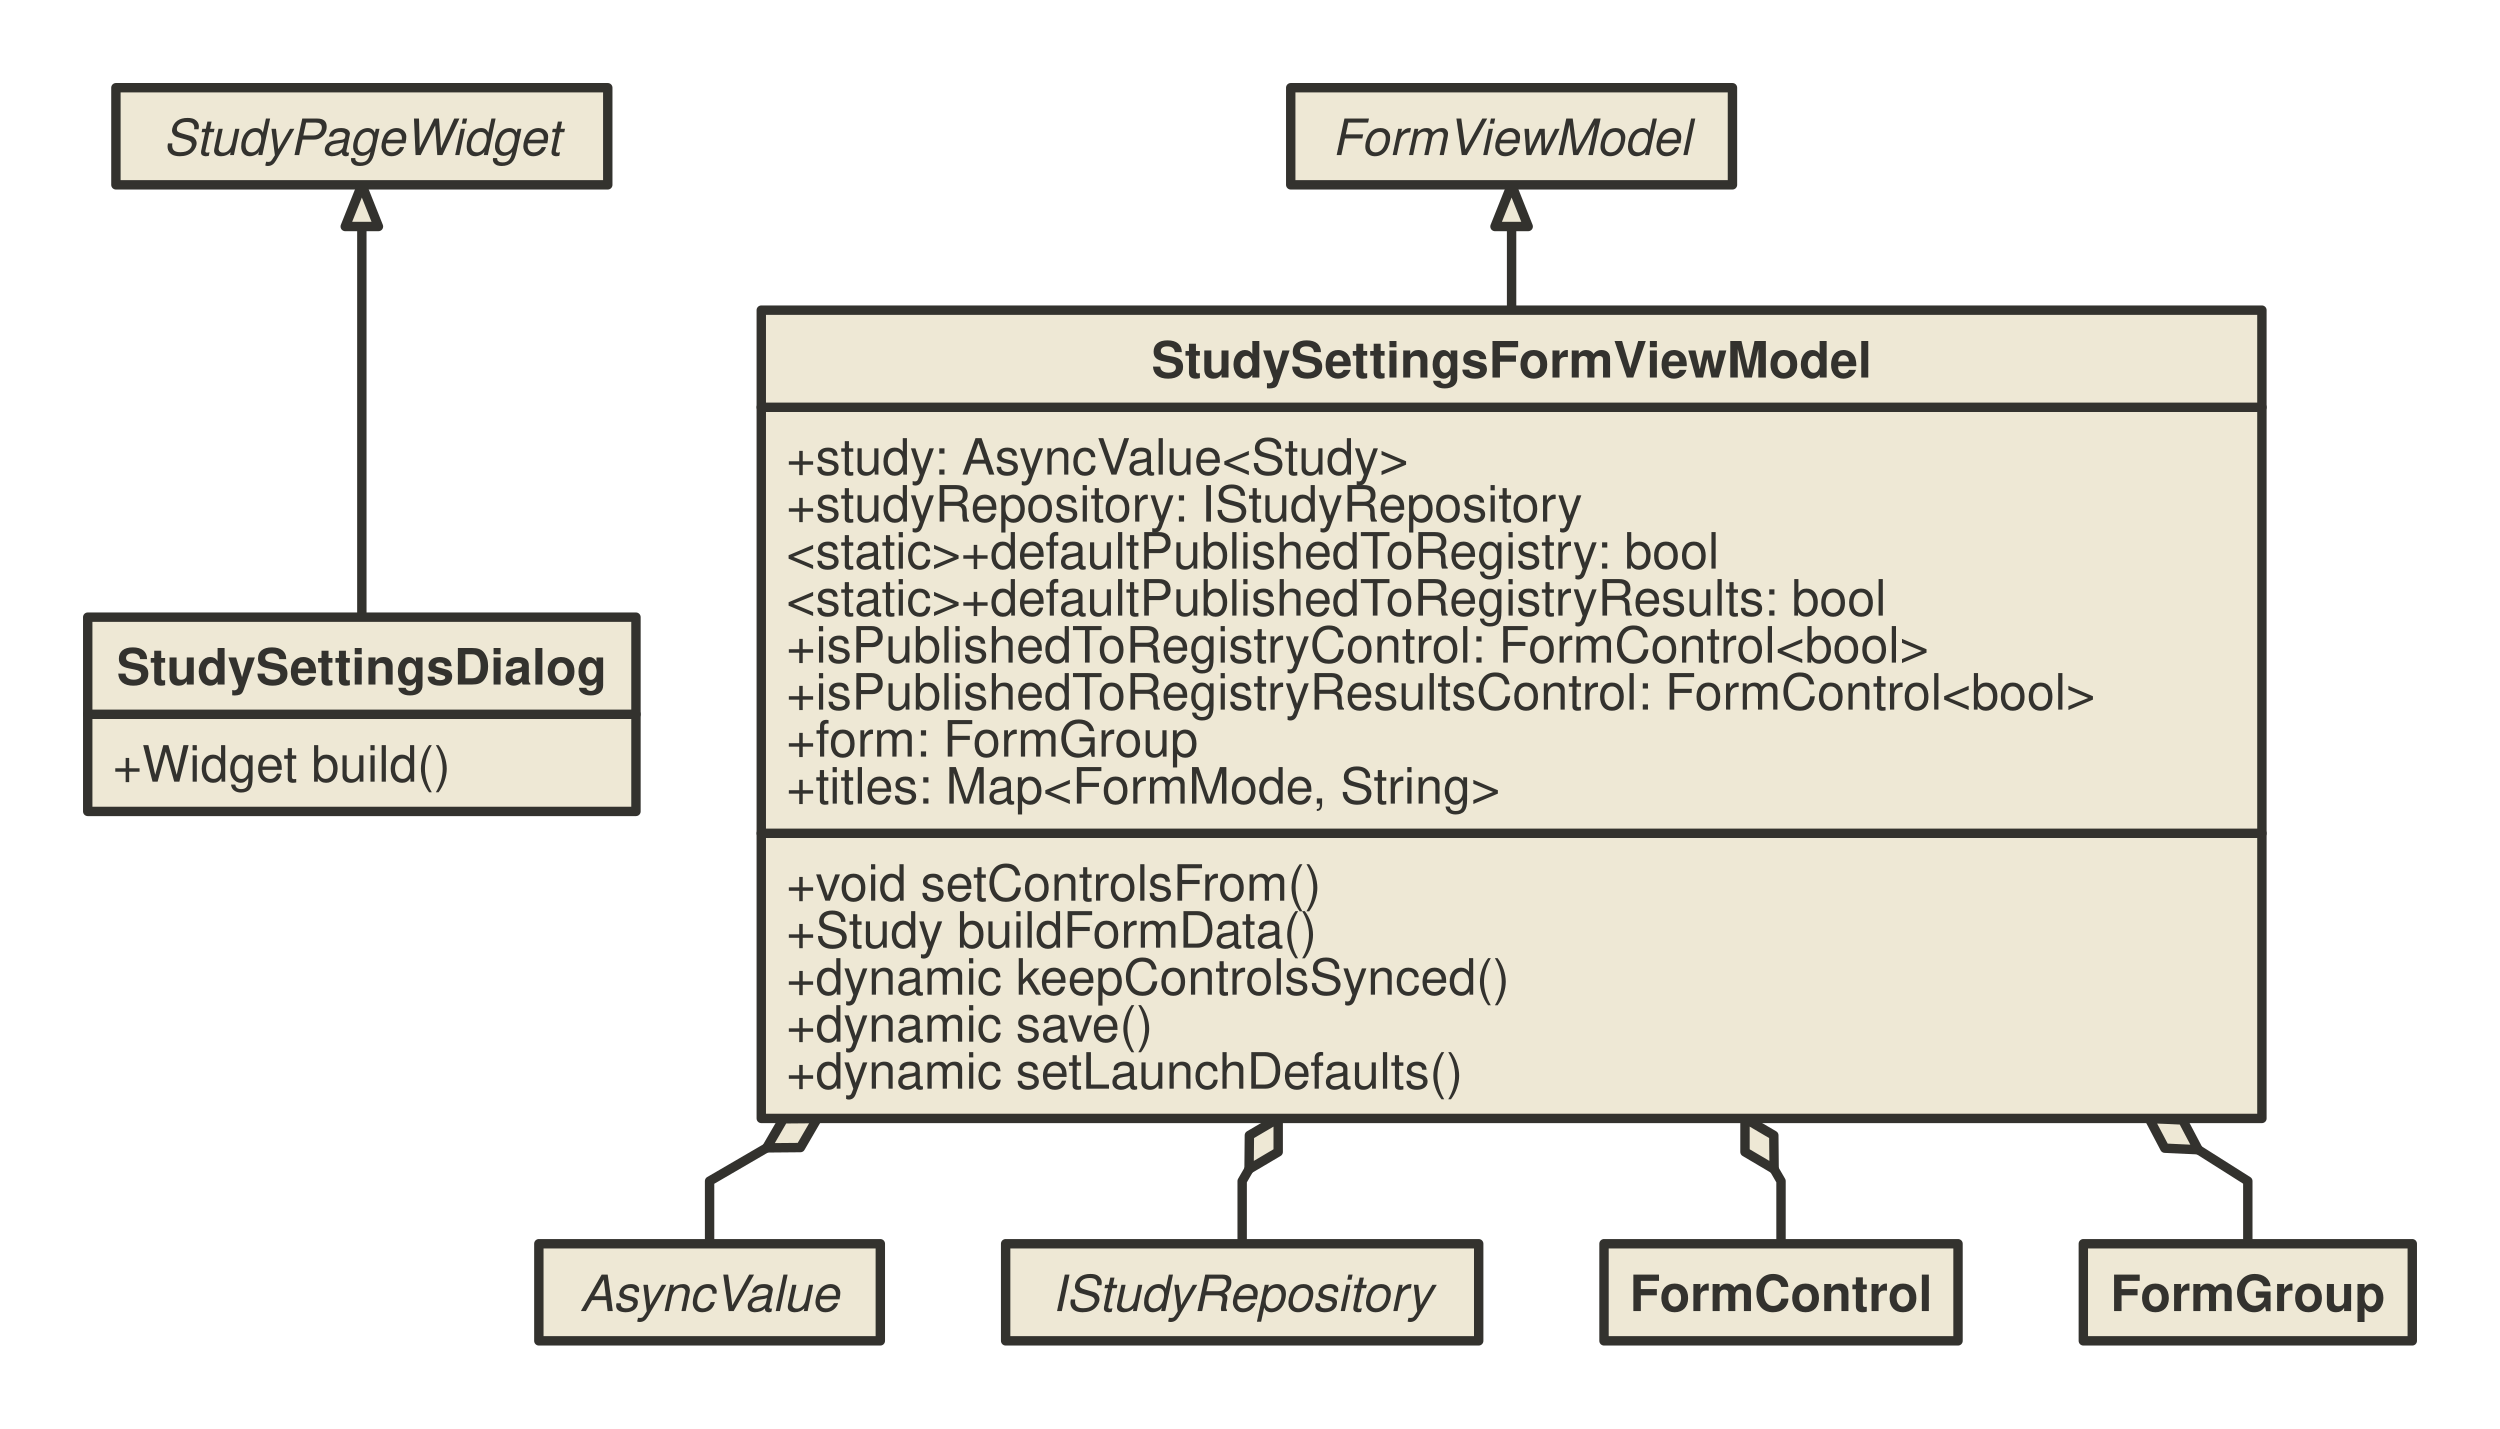
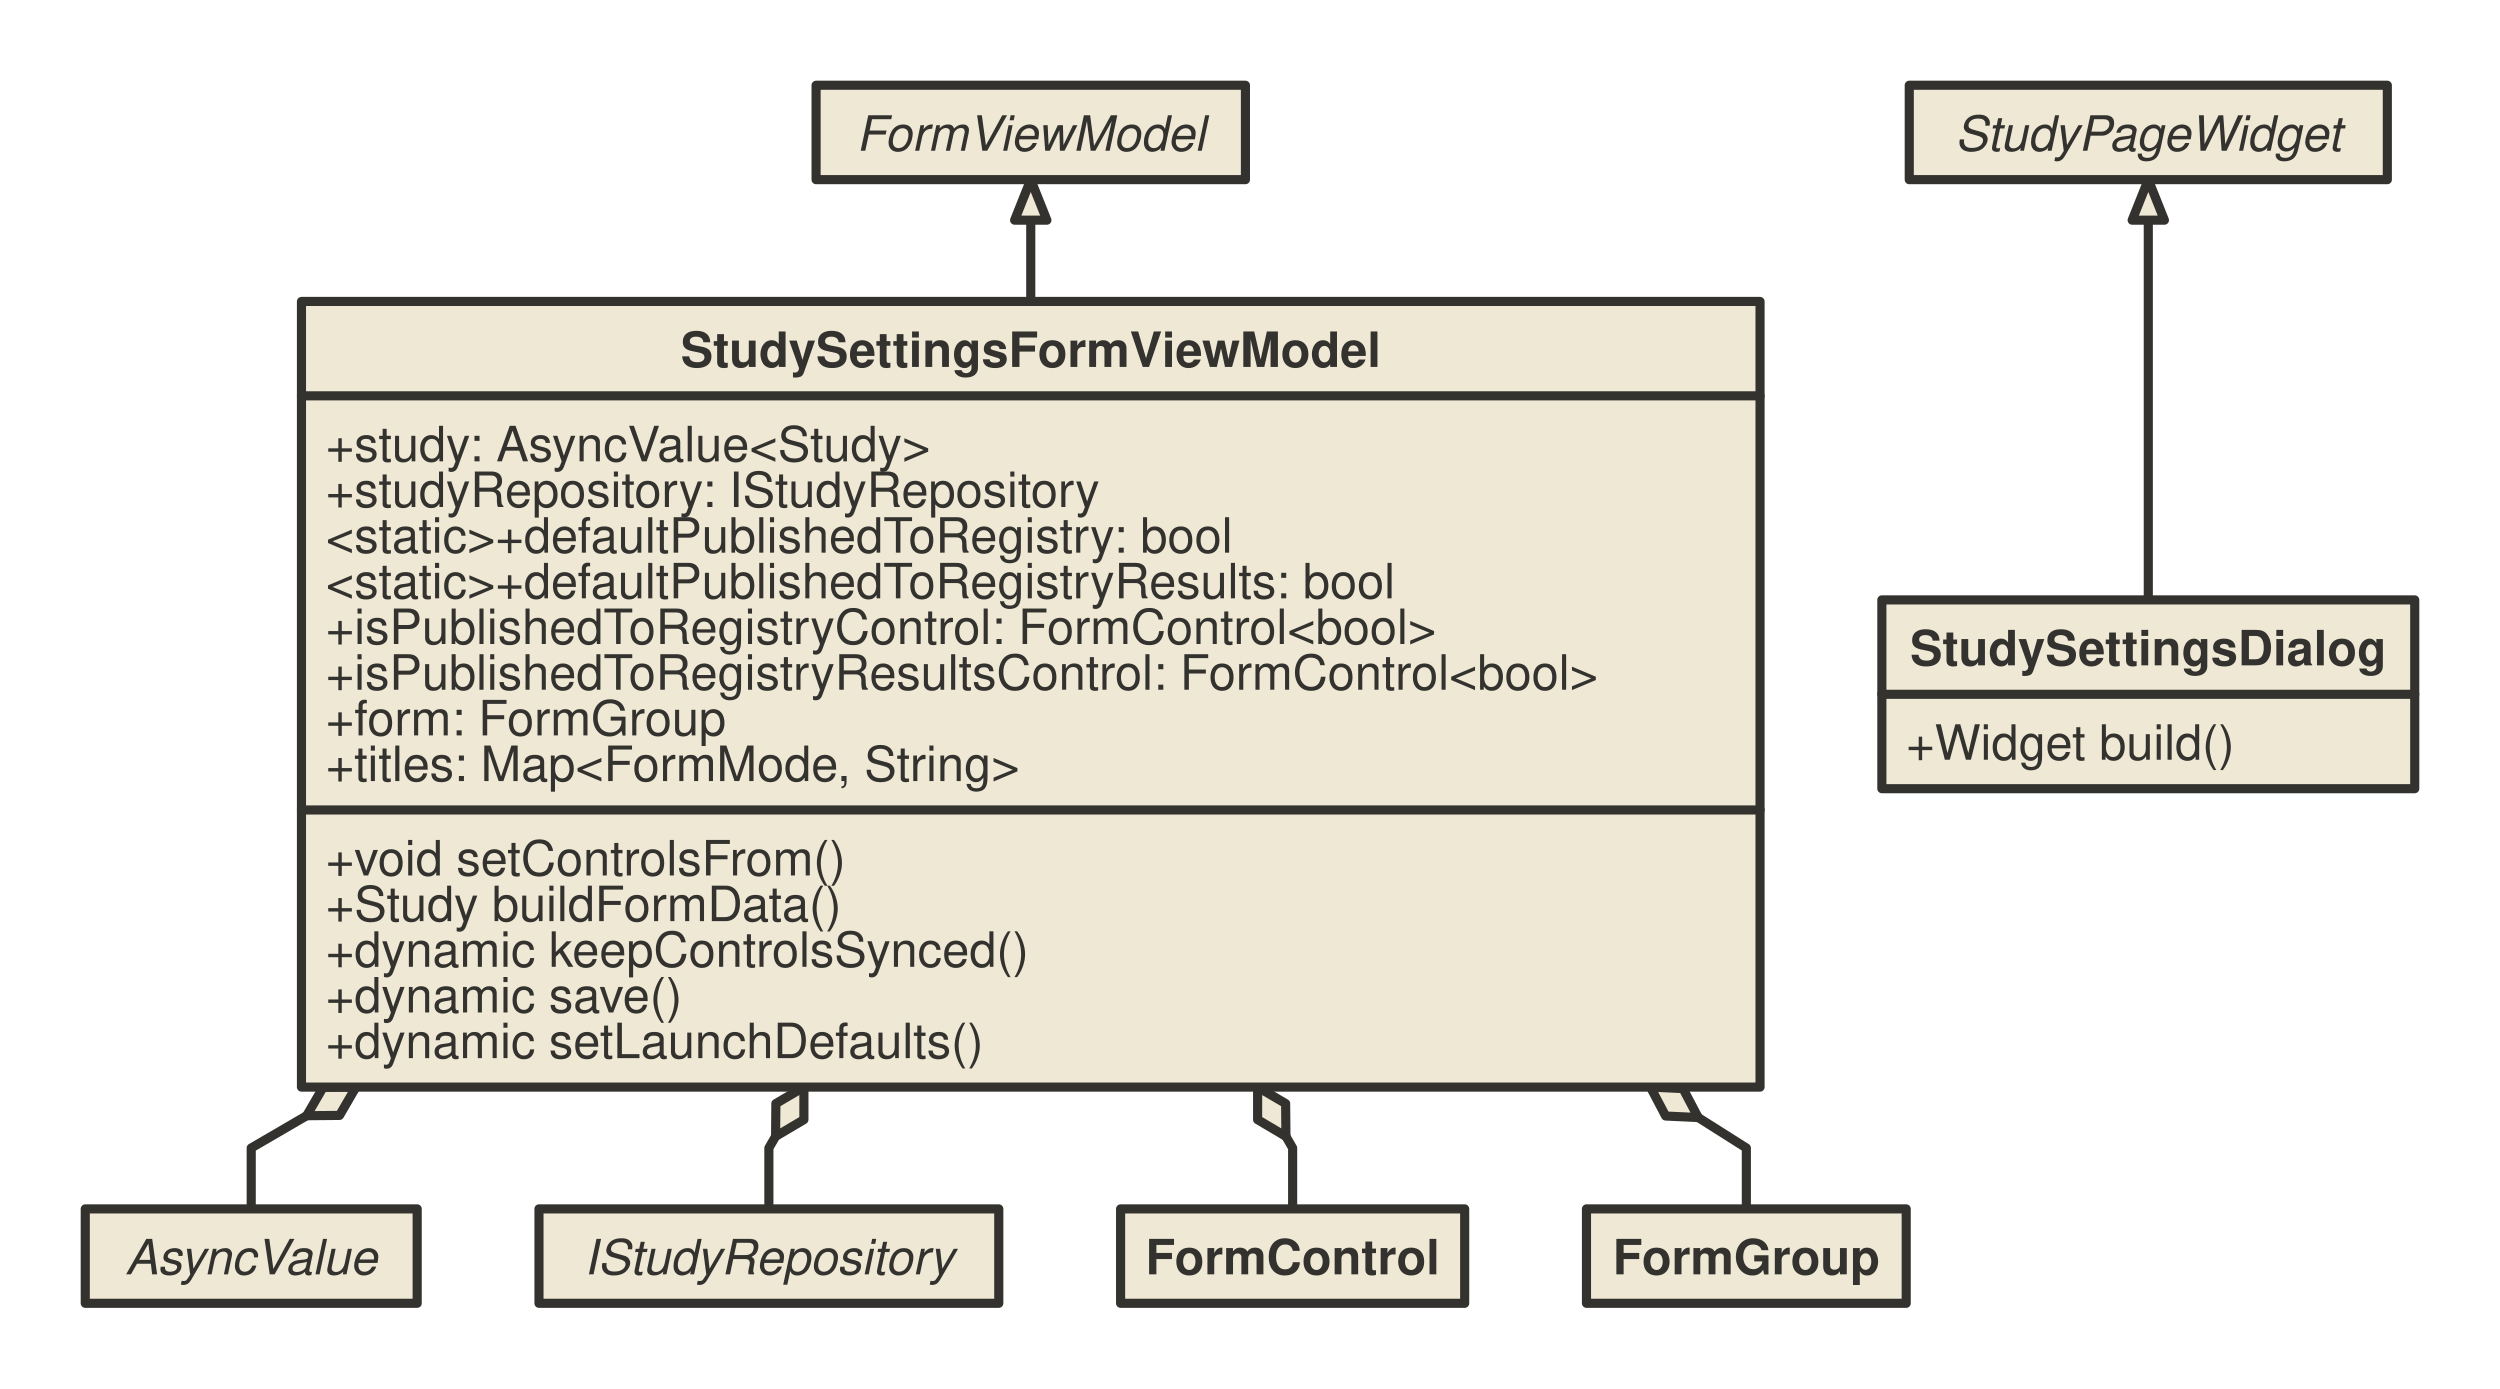
- <svg xmlns="http://www.w3.org/2000/svg" version="1.1" baseProfile="full" width="798.0" height="456.0" viewbox="0 0 798 456">
+ <svg xmlns="http://www.w3.org/2000/svg" version="1.1" baseProfile="full" width="821.0" height="456.0" viewbox="0 0 821 456">
  <g stroke-width="1.0" text-align="left" font="12pt Helvetica, Arial, sans-serif" font-size="12pt" font-family="Helvetica" font-weight="bold" font-style="normal">
    <g font-family="Helvetica" font-size="12pt" font-weight="bold" font-style="normal" stroke-width="3.0" stroke-linejoin="round" stroke-linecap="round" stroke="#33322E">
      <g stroke="transparent" fill="transparent">
-         <rect x="0.0" y="0.0" height="456.0" width="798.0" stroke="none" />
+         <rect x="0.0" y="0.0" height="456.0" width="821.0" stroke="none" />
      </g>
      <g transform="translate(8, 8)" fill="#33322E">
        <g transform="translate(20, 20)" fill="#eee8d5" font-family="Helvetica" font-size="12pt" font-weight="normal" font-style="normal">
-           <path d="M87.5 44.3 L87.5 51 L87.5 169 L87.5 169.0 " fill="none" />
-           <path d="M92.8 44.3 L87.5 44.3 L82.2 44.3 L87.5 31.0 Z" />
-           <path d="M216.7 338.4 L198.5 349 L198.5 369 L198.5 369.0 " fill="none" />
+           <path d="M72.7 338.4 L54.5 349 L54.5 369 L54.5 369.0 " fill="none" />
          <g fill="#eee8d5">
-             <path d="M227.5 338.3 L216.7 338.4 L222.1 329.1 L232.9 329.0 Z" />
+             <path d="M83.5 338.3 L72.7 338.4 L78.1 329.1 L88.9 329.0 Z" />
          </g>
-           <path d="M370.7 345.2 L368.5 349 L368.5 369 L368.5 369.0 " fill="none" />
+           <path d="M226.7 345.2 L224.5 349 L224.5 369 L224.5 369.0 " fill="none" />
          <g fill="#eee8d5">
-             <path d="M380.0 339.7 L370.7 345.2 L370.8 334.4 L380.0 329.0 Z" />
+             <path d="M236.0 339.7 L226.7 345.2 L226.8 334.4 L236.0 329.0 Z" />
          </g>
-           <path d="M538.3 345.2 L540.5 349 L540.5 369 L540.5 369.0 " fill="none" />
+           <path d="M394.3 345.2 L396.5 349 L396.5 369 L396.5 369.0 " fill="none" />
          <g fill="#eee8d5">
-             <path d="M538.2 334.4 L538.3 345.2 L529.0 339.7 L529.0 329.0 Z" />
+             <path d="M394.2 334.4 L394.3 345.2 L385.0 339.7 L385.0 329.0 Z" />
          </g>
-           <path d="M673.7 339.0 L689.5 349 L689.5 369 L689.5 369.0 " fill="none" />
+           <path d="M529.7 339.0 L545.5 349 L545.5 369 L545.5 369.0 " fill="none" />
          <g fill="#eee8d5">
-             <path d="M668.7 329.5 L673.7 339.0 L663.0 338.5 L658.0 329.0 Z" />
+             <path d="M524.7 329.5 L529.7 339.0 L519.0 338.5 L514.0 329.0 Z" />
          </g>
-           <path d="M454.5 44.3 L454.5 51 L454.5 71 L454.5 71.0 " fill="none" />
-           <path d="M459.8 44.3 L454.5 44.3 L449.2 44.3 L454.5 31.0 Z" />
-           <g data-name="StudySettingsDialog">
-             <g fill="#eee8d5" stroke="#33322E" data-name="StudySettingsDialog">
-               <rect x="0.0" y="169.0" height="62.0" width="175.0" data-name="StudySettingsDialog" />
-               <path d="M0.0 200.0 L175.0 200.0" fill="none" data-name="StudySettingsDialog" />
-             </g>
-             <g transform="translate(0, 169)" font-family="Helvetica" font-size="12pt" font-weight="bold" font-style="normal" data-name="StudySettingsDialog">
-               <g transform="translate(8, 8)" fill="#33322E" text-align="center" data-name="StudySettingsDialog">
-                 <text x="79.5" y="13.5" stroke="none" text-anchor="middle" data-name="StudySettingsDialog">StudySettingsDialog</text>
-               </g>
-             </g>
-             <g transform="translate(0, 200)" font-family="Helvetica" font-size="12pt" font-weight="normal" font-style="normal" data-name="StudySettingsDialog">
-               <g transform="translate(8, 8)" fill="#33322E" text-align="left" data-name="StudySettingsDialog">
-                 <text x="0.0" y="13.5" stroke="none" data-name="StudySettingsDialog">+Widget build()</text>
-               </g>
-             </g>
-           </g>
-           <g data-name="StudyPageWidget">
-             <g fill="#eee8d5" stroke="#33322E" data-name="StudyPageWidget">
-               <rect x="9.0" y="0.0" height="31.0" width="157.0" data-name="StudyPageWidget" />
-             </g>
-             <g transform="translate(9, 0)" font-family="Helvetica" font-size="12pt" font-weight="normal" font-style="italic" data-name="StudyPageWidget">
-               <g transform="translate(8, 8)" fill="#33322E" text-align="center" data-name="StudyPageWidget">
-                 <text x="70.5" y="13.5" stroke="none" text-anchor="middle" data-name="StudyPageWidget">StudyPageWidget</text>
-               </g>
-             </g>
-           </g>
+           <path d="M310.5 44.3 L310.5 51 L310.5 71 L310.5 71.0 " fill="none" />
+           <path d="M315.8 44.3 L310.5 44.3 L305.2 44.3 L310.5 31.0 Z" />
+           <path d="M677.5 44.3 L677.5 51 L677.5 169 L677.5 169.0 " fill="none" />
+           <path d="M682.8 44.3 L677.5 44.3 L672.2 44.3 L677.5 31.0 Z" />
          <g data-name="StudySettingsFormViewModel">
            <g fill="#eee8d5" stroke="#33322E" data-name="StudySettingsFormViewModel">
-               <rect x="215.0" y="71.0" height="258.0" width="479.0" data-name="StudySettingsFormViewModel" />
-               <path d="M215.0 102.0 L694.0 102.0" fill="none" data-name="StudySettingsFormViewModel" />
-               <path d="M215.0 238.0 L694.0 238.0" fill="none" data-name="StudySettingsFormViewModel" />
+               <rect x="71.0" y="71.0" height="258.0" width="479.0" data-name="StudySettingsFormViewModel" />
+               <path d="M71.0 102.0 L550.0 102.0" fill="none" data-name="StudySettingsFormViewModel" />
+               <path d="M71.0 238.0 L550.0 238.0" fill="none" data-name="StudySettingsFormViewModel" />
            </g>
-             <g transform="translate(215, 71)" font-family="Helvetica" font-size="12pt" font-weight="bold" font-style="normal" data-name="StudySettingsFormViewModel">
+             <g transform="translate(71, 71)" font-family="Helvetica" font-size="12pt" font-weight="bold" font-style="normal" data-name="StudySettingsFormViewModel">
              <g transform="translate(8, 8)" fill="#33322E" text-align="center" data-name="StudySettingsFormViewModel">
                <text x="231.5" y="13.5" stroke="none" text-anchor="middle" data-name="StudySettingsFormViewModel">StudySettingsFormViewModel</text>
              </g>
            </g>
-             <g transform="translate(215, 102)" font-family="Helvetica" font-size="12pt" font-weight="normal" font-style="normal" data-name="StudySettingsFormViewModel">
+             <g transform="translate(71, 102)" font-family="Helvetica" font-size="12pt" font-weight="normal" font-style="normal" data-name="StudySettingsFormViewModel">
              <g transform="translate(8, 8)" fill="#33322E" text-align="left" data-name="StudySettingsFormViewModel">
                <text x="0.0" y="13.5" stroke="none" data-name="StudySettingsFormViewModel">+study: AsyncValue&lt;Study&gt;</text>
                <text x="0.0" y="28.5" stroke="none" data-name="StudySettingsFormViewModel">+studyRepository: IStudyRepository</text>
                <text x="0.0" y="43.5" stroke="none" data-name="StudySettingsFormViewModel">&lt;static&gt;+defaultPublishedToRegistry: bool</text>
                <text x="0.0" y="58.5" stroke="none" data-name="StudySettingsFormViewModel">&lt;static&gt;+defaultPublishedToRegistryResults: bool</text>
                <text x="0.0" y="73.5" stroke="none" data-name="StudySettingsFormViewModel">+isPublishedToRegistryControl: FormControl&lt;bool&gt;</text>
                <text x="0.0" y="88.5" stroke="none" data-name="StudySettingsFormViewModel">+isPublishedToRegistryResultsControl: FormControl&lt;bool&gt;</text>
                <text x="0.0" y="103.5" stroke="none" data-name="StudySettingsFormViewModel">+form: FormGroup</text>
                <text x="0.0" y="118.5" stroke="none" data-name="StudySettingsFormViewModel">+titles: Map&lt;FormMode, String&gt;</text>
              </g>
            </g>
-             <g transform="translate(215, 238)" font-family="Helvetica" font-size="12pt" font-weight="normal" font-style="normal" data-name="StudySettingsFormViewModel">
+             <g transform="translate(71, 238)" font-family="Helvetica" font-size="12pt" font-weight="normal" font-style="normal" data-name="StudySettingsFormViewModel">
              <g transform="translate(8, 8)" fill="#33322E" text-align="left" data-name="StudySettingsFormViewModel">
                <text x="0.0" y="13.5" stroke="none" data-name="StudySettingsFormViewModel">+void setControlsFrom()</text>
                <text x="0.0" y="28.5" stroke="none" data-name="StudySettingsFormViewModel">+Study buildFormData()</text>
                <text x="0.0" y="43.5" stroke="none" data-name="StudySettingsFormViewModel">+dynamic keepControlsSynced()</text>
                <text x="0.0" y="58.5" stroke="none" data-name="StudySettingsFormViewModel">+dynamic save()</text>
                <text x="0.0" y="73.5" stroke="none" data-name="StudySettingsFormViewModel">+dynamic setLaunchDefaults()</text>
              </g>
            </g>
          </g>
          <g data-name="AsyncValue">
            <g fill="#eee8d5" stroke="#33322E" data-name="AsyncValue">
-               <rect x="144.0" y="369.0" height="31.0" width="109.0" data-name="AsyncValue" />
+               <rect x="0.0" y="369.0" height="31.0" width="109.0" data-name="AsyncValue" />
            </g>
-             <g transform="translate(144, 369)" font-family="Helvetica" font-size="12pt" font-weight="normal" font-style="italic" data-name="AsyncValue">
+             <g transform="translate(0, 369)" font-family="Helvetica" font-size="12pt" font-weight="normal" font-style="italic" data-name="AsyncValue">
              <g transform="translate(8, 8)" fill="#33322E" text-align="center" data-name="AsyncValue">
                <text x="46.5" y="13.5" stroke="none" text-anchor="middle" data-name="AsyncValue">AsyncValue</text>
              </g>
            </g>
          </g>
          <g data-name="IStudyRepository">
            <g fill="#eee8d5" stroke="#33322E" data-name="IStudyRepository">
-               <rect x="293.0" y="369.0" height="31.0" width="151.0" data-name="IStudyRepository" />
+               <rect x="149.0" y="369.0" height="31.0" width="151.0" data-name="IStudyRepository" />
            </g>
-             <g transform="translate(293, 369)" font-family="Helvetica" font-size="12pt" font-weight="normal" font-style="italic" data-name="IStudyRepository">
+             <g transform="translate(149, 369)" font-family="Helvetica" font-size="12pt" font-weight="normal" font-style="italic" data-name="IStudyRepository">
              <g transform="translate(8, 8)" fill="#33322E" text-align="center" data-name="IStudyRepository">
                <text x="67.5" y="13.5" stroke="none" text-anchor="middle" data-name="IStudyRepository">IStudyRepository</text>
              </g>
            </g>
          </g>
          <g data-name="FormControl">
            <g fill="#eee8d5" stroke="#33322E" data-name="FormControl">
-               <rect x="484.0" y="369.0" height="31.0" width="113.0" data-name="FormControl" />
+               <rect x="340.0" y="369.0" height="31.0" width="113.0" data-name="FormControl" />
            </g>
-             <g transform="translate(484, 369)" font-family="Helvetica" font-size="12pt" font-weight="bold" font-style="normal" data-name="FormControl">
+             <g transform="translate(340, 369)" font-family="Helvetica" font-size="12pt" font-weight="bold" font-style="normal" data-name="FormControl">
              <g transform="translate(8, 8)" fill="#33322E" text-align="center" data-name="FormControl">
                <text x="48.5" y="13.5" stroke="none" text-anchor="middle" data-name="FormControl">FormControl</text>
              </g>
            </g>
          </g>
          <g data-name="FormGroup">
            <g fill="#eee8d5" stroke="#33322E" data-name="FormGroup">
-               <rect x="637.0" y="369.0" height="31.0" width="105.0" data-name="FormGroup" />
+               <rect x="493.0" y="369.0" height="31.0" width="105.0" data-name="FormGroup" />
            </g>
-             <g transform="translate(637, 369)" font-family="Helvetica" font-size="12pt" font-weight="bold" font-style="normal" data-name="FormGroup">
+             <g transform="translate(493, 369)" font-family="Helvetica" font-size="12pt" font-weight="bold" font-style="normal" data-name="FormGroup">
              <g transform="translate(8, 8)" fill="#33322E" text-align="center" data-name="FormGroup">
                <text x="44.5" y="13.5" stroke="none" text-anchor="middle" data-name="FormGroup">FormGroup</text>
              </g>
            </g>
          </g>
          <g data-name="FormViewModel">
            <g fill="#eee8d5" stroke="#33322E" data-name="FormViewModel">
-               <rect x="384.0" y="0.0" height="31.0" width="141.0" data-name="FormViewModel" />
+               <rect x="240.0" y="0.0" height="31.0" width="141.0" data-name="FormViewModel" />
            </g>
-             <g transform="translate(384, 0)" font-family="Helvetica" font-size="12pt" font-weight="normal" font-style="italic" data-name="FormViewModel">
+             <g transform="translate(240, 0)" font-family="Helvetica" font-size="12pt" font-weight="normal" font-style="italic" data-name="FormViewModel">
              <g transform="translate(8, 8)" fill="#33322E" text-align="center" data-name="FormViewModel">
                <text x="62.5" y="13.5" stroke="none" text-anchor="middle" data-name="FormViewModel">FormViewModel</text>
+               </g>
+             </g>
+           </g>
+           <g data-name="StudySettingsDialog">
+             <g fill="#eee8d5" stroke="#33322E" data-name="StudySettingsDialog">
+               <rect x="590.0" y="169.0" height="62.0" width="175.0" data-name="StudySettingsDialog" />
+               <path d="M590.0 200.0 L765.0 200.0" fill="none" data-name="StudySettingsDialog" />
+             </g>
+             <g transform="translate(590, 169)" font-family="Helvetica" font-size="12pt" font-weight="bold" font-style="normal" data-name="StudySettingsDialog">
+               <g transform="translate(8, 8)" fill="#33322E" text-align="center" data-name="StudySettingsDialog">
+                 <text x="79.5" y="13.5" stroke="none" text-anchor="middle" data-name="StudySettingsDialog">StudySettingsDialog</text>
+               </g>
+             </g>
+             <g transform="translate(590, 200)" font-family="Helvetica" font-size="12pt" font-weight="normal" font-style="normal" data-name="StudySettingsDialog">
+               <g transform="translate(8, 8)" fill="#33322E" text-align="left" data-name="StudySettingsDialog">
+                 <text x="0.0" y="13.5" stroke="none" data-name="StudySettingsDialog">+Widget build()</text>
+               </g>
+             </g>
+           </g>
+           <g data-name="StudyPageWidget">
+             <g fill="#eee8d5" stroke="#33322E" data-name="StudyPageWidget">
+               <rect x="599.0" y="0.0" height="31.0" width="157.0" data-name="StudyPageWidget" />
+             </g>
+             <g transform="translate(599, 0)" font-family="Helvetica" font-size="12pt" font-weight="normal" font-style="italic" data-name="StudyPageWidget">
+               <g transform="translate(8, 8)" fill="#33322E" text-align="center" data-name="StudyPageWidget">
+                 <text x="70.5" y="13.5" stroke="none" text-anchor="middle" data-name="StudyPageWidget">StudyPageWidget</text>
              </g>
            </g>
          </g>
        </g>
      </g>
    </g>
  </g>
</svg>
